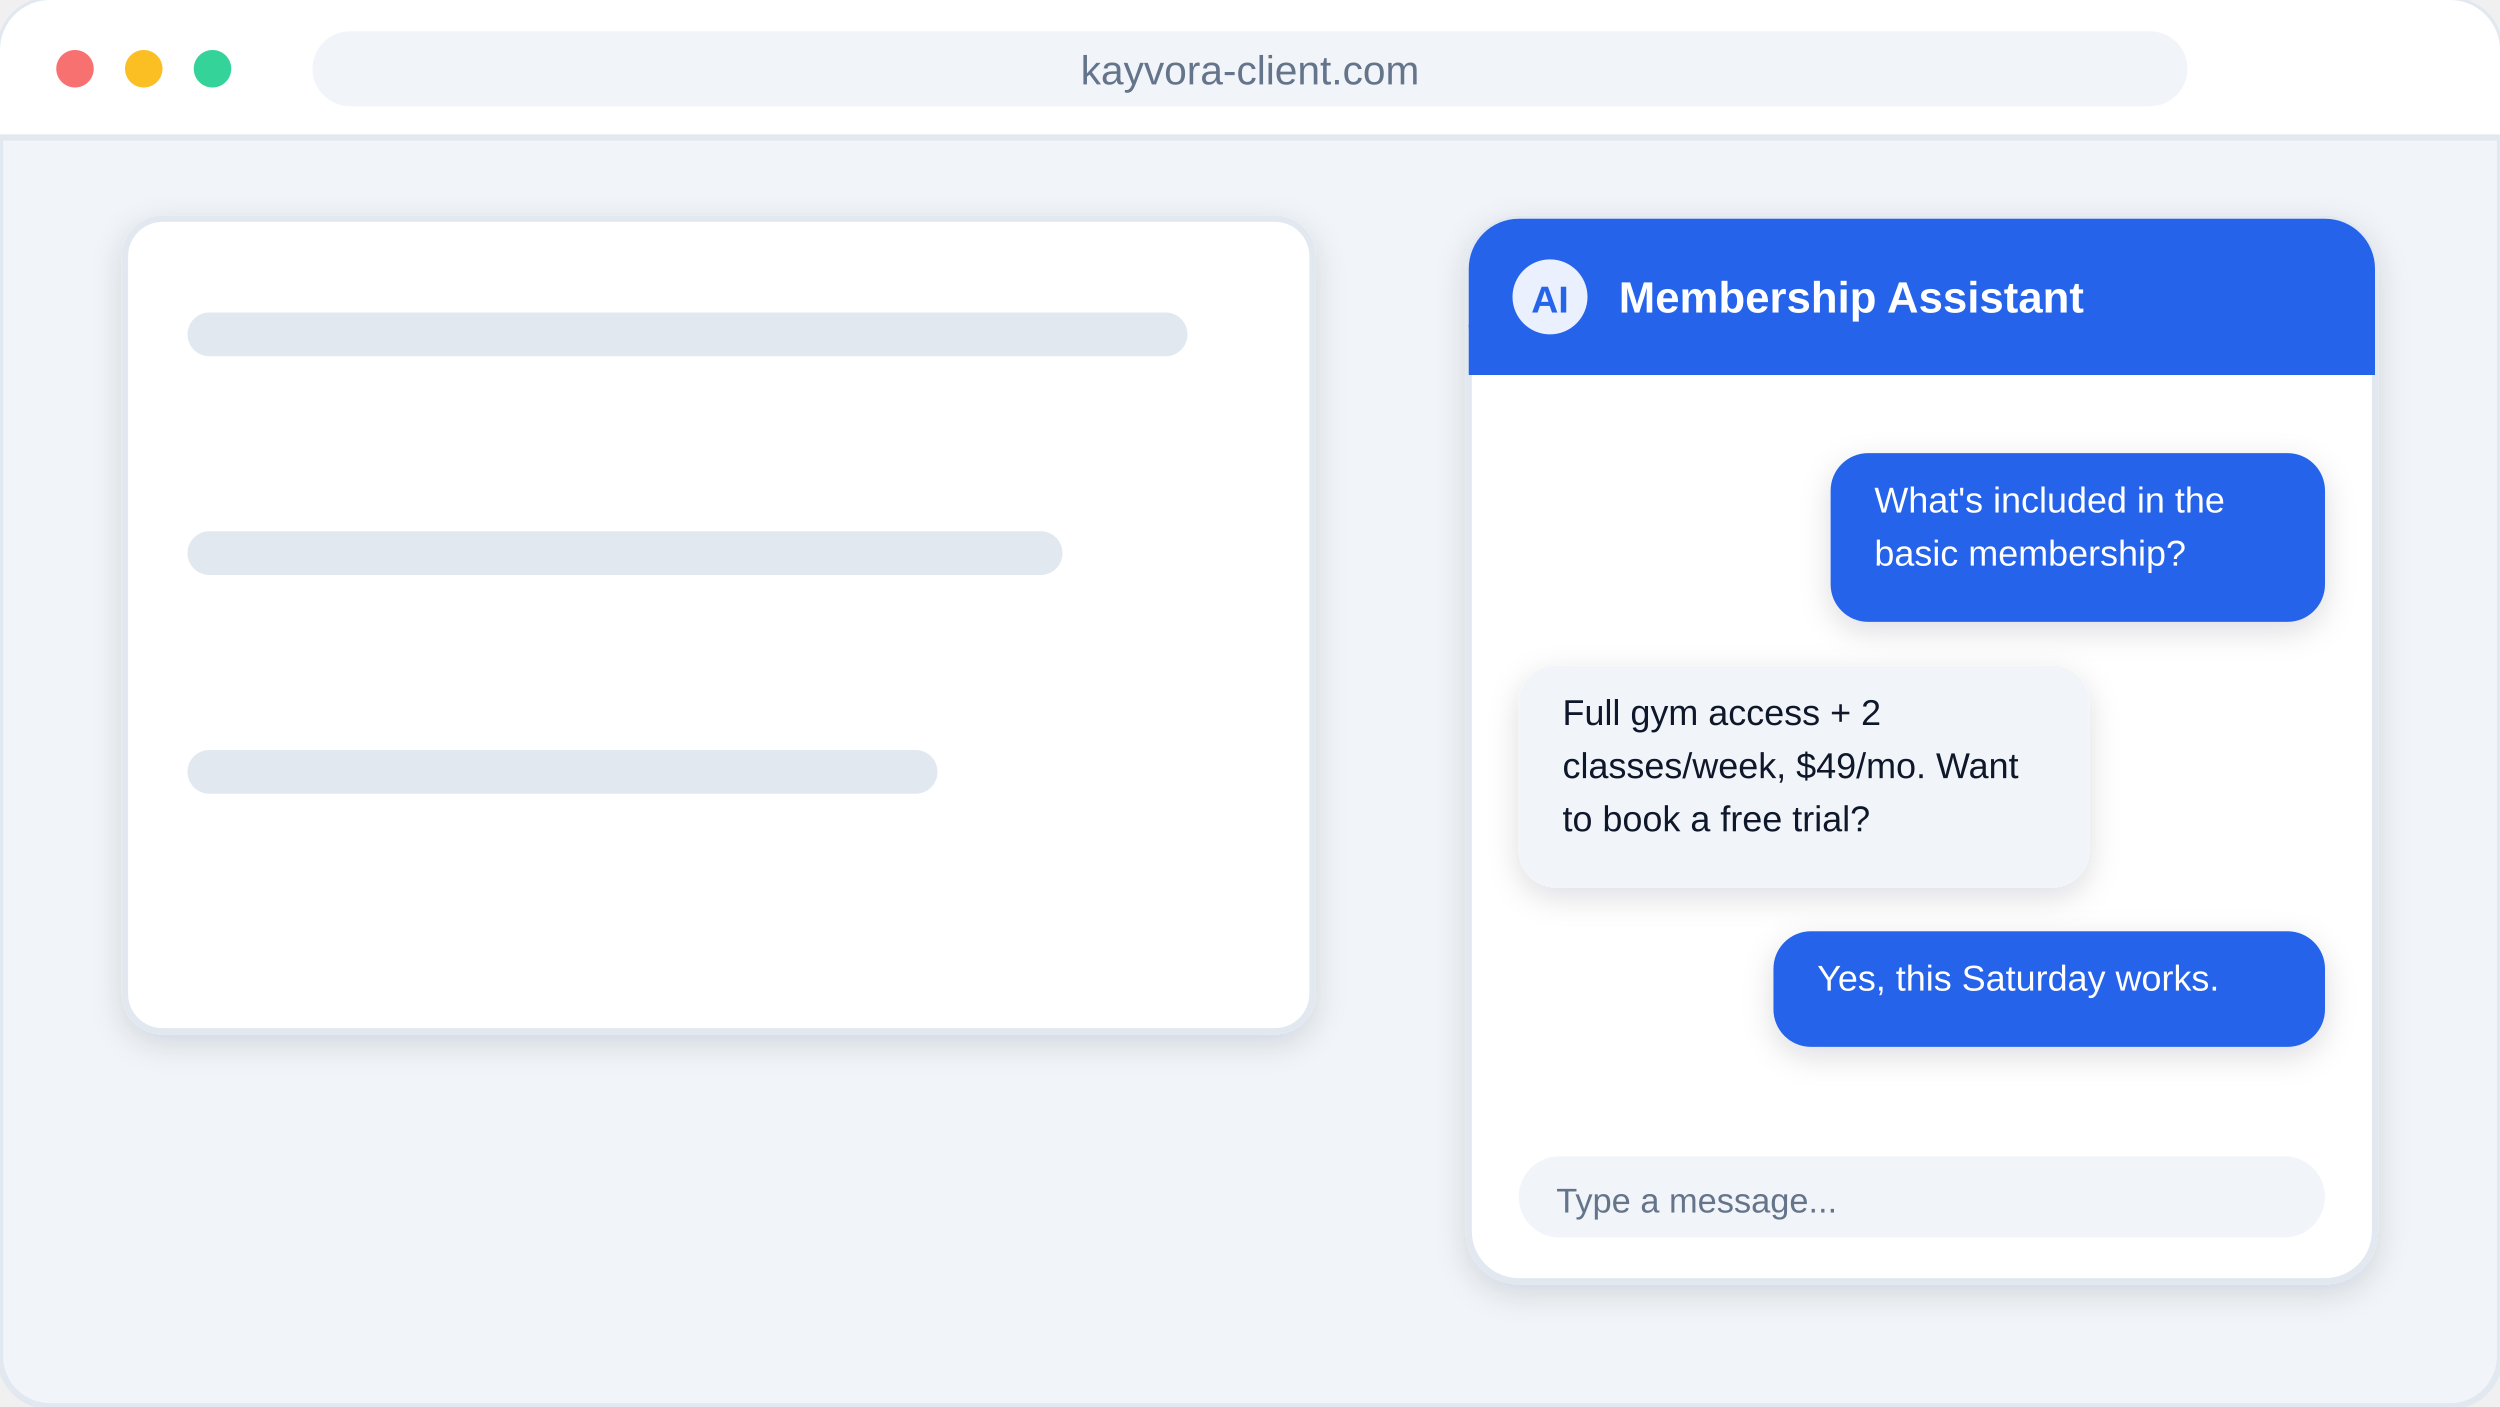
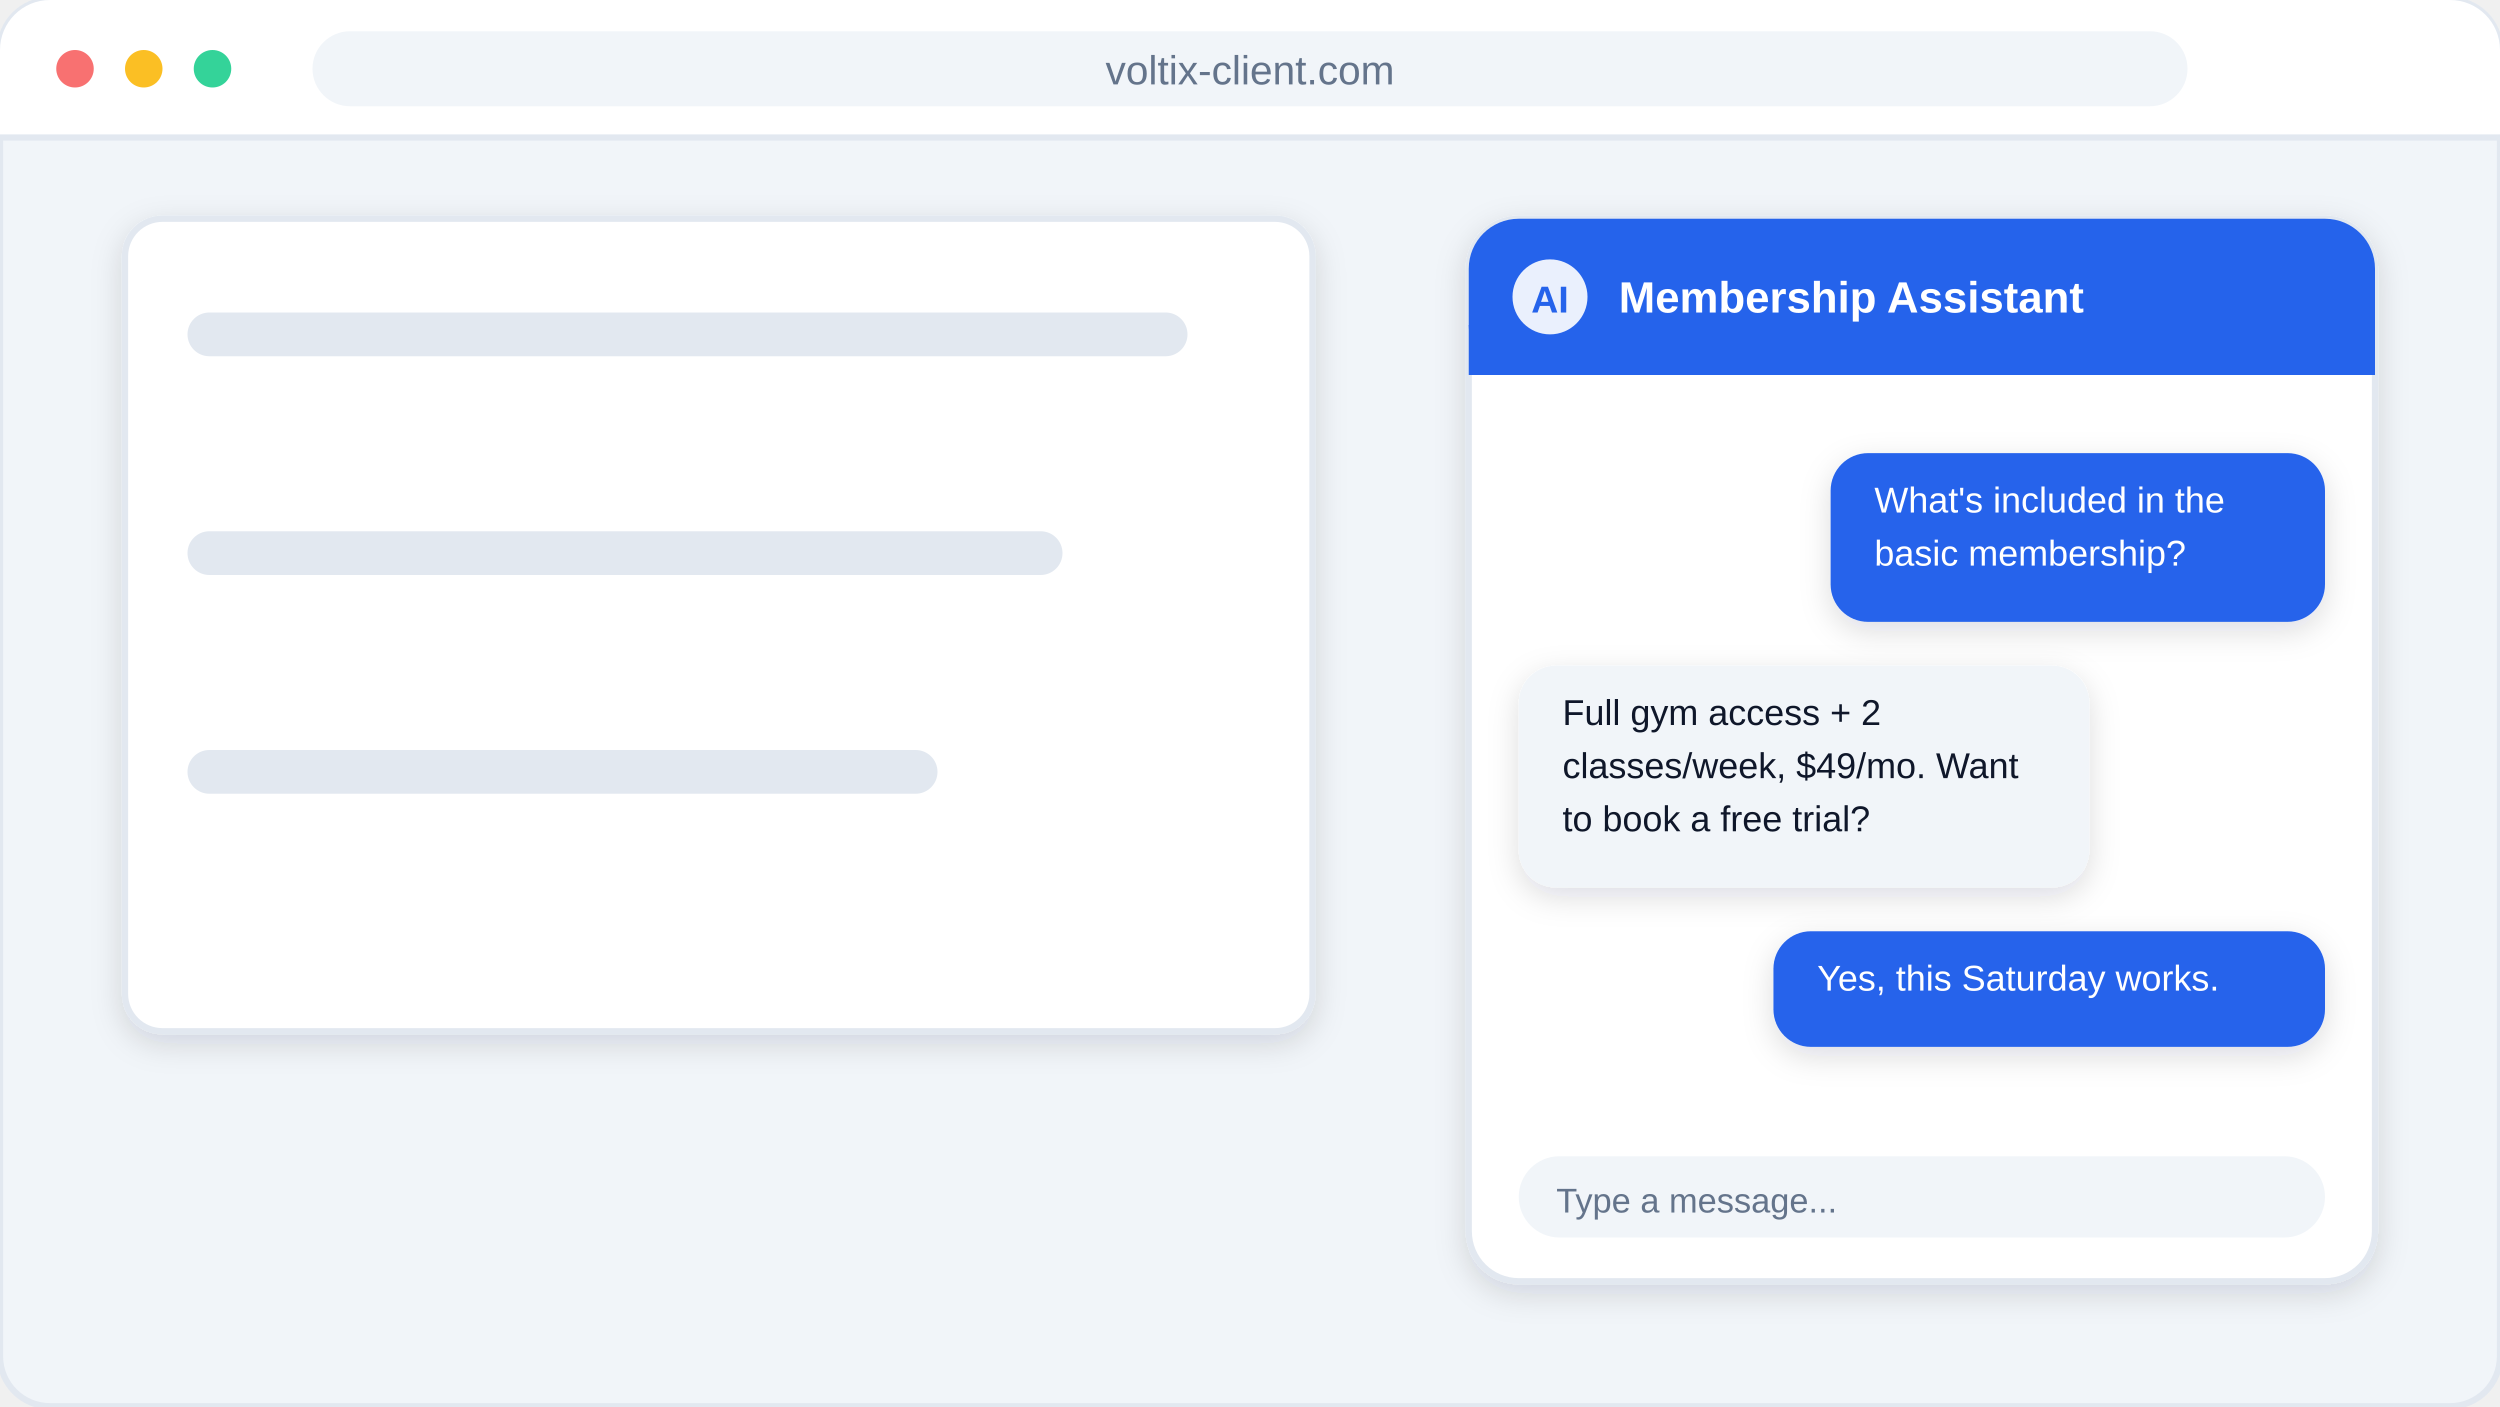
<svg xmlns="http://www.w3.org/2000/svg" viewBox="0 0 800 450">
  <defs>
    <filter id="soft-shadow" x="-40%" y="-40%" width="180%" height="180%">
      <feDropShadow dx="0" dy="6" stdDeviation="10" flood-color="#0F172A" flood-opacity="0.16" />
    </filter>
    <filter id="soft-shadow-sm" x="-60%" y="-60%" width="220%" height="220%">
      <feDropShadow dx="0" dy="3" stdDeviation="5" flood-color="#0F172A" flood-opacity="0.14" />
    </filter>
  </defs>
  <rect width="800" height="450" rx="16" fill="#F1F5F9" />
  <rect width="800" height="450" rx="16" fill="none" stroke="#E2E8F0" stroke-width="2" />
  <path d="M0 16 A16 16 0 0 1 16 0 L784 0 A16 16 0 0 1 800 16 L800 44 L0 44 Z" fill="#FFFFFF" />
  <line x1="0" y1="44" x2="800" y2="44" stroke="#E2E8F0" stroke-width="2" />
  <circle cx="24" cy="22" r="6" fill="#F87171" />
  <circle cx="46" cy="22" r="6" fill="#FBBF24" />
  <circle cx="68" cy="22" r="6" fill="#34D399" />
  <rect x="100" y="10" width="600" height="24" rx="12" fill="#F1F5F9" />
-   <text x="400.0" y="27" font-family="Arial, Helvetica, sans-serif" font-size="13" fill="#64748B" text-anchor="middle">kayvora-client.com</text>
+   <text x="400.0" y="27" font-family="Arial, Helvetica, sans-serif" font-size="13" fill="#64748B" text-anchor="middle">voltix-client.com</text>
  <rect x="40" y="70" width="380" height="260" rx="12" fill="#FFFFFF" stroke="#E2E8F0" stroke-width="2" filter="url(#soft-shadow-sm)" />
  <rect x="60" y="100" width="320" height="14" rx="7" fill="#E2E8F0" />
  <rect x="60" y="170" width="280" height="14" rx="7" fill="#E2E8F0" />
  <rect x="60" y="240" width="240" height="14" rx="7" fill="#E2E8F0" />
  <rect x="470" y="70" width="290" height="340" rx="16" fill="#FFFFFF" stroke="#E2E8F0" stroke-width="2" filter="url(#soft-shadow-sm)" />
  <rect x="470" y="70" width="290" height="50" rx="16" fill="#2563EB" />
  <rect x="470" y="104" width="290" height="16" fill="#2563EB" />
  <circle cx="496" cy="95" r="12" fill="#FFFFFF" fill-opacity="0.9" />
  <text x="496" y="100" font-family="Arial, Helvetica, sans-serif" font-size="12" font-weight="700" fill="#2563EB" text-anchor="middle">AI</text>
  <text x="518" y="100" font-family="Arial, Helvetica, sans-serif" font-size="14" font-weight="700" fill="#FFFFFF">Membership Assistant</text>
  <rect x="585.8" y="145" width="158.2" height="54" rx="12" fill="#2563EB" filter="url(#soft-shadow-sm)" />
  <text x="599.8" y="164" font-family="Arial, Helvetica, sans-serif" font-size="11.5" fill="#FFFFFF">What's included in the</text>
  <text x="599.8" y="181" font-family="Arial, Helvetica, sans-serif" font-size="11.5" fill="#FFFFFF">basic membership?</text>
  <rect x="486" y="213" width="182.6" height="71" rx="12" fill="#F1F5F9" filter="url(#soft-shadow-sm)" />
  <text x="500" y="232" font-family="Arial, Helvetica, sans-serif" font-size="11.5" fill="#0F172A">Full gym access + 2</text>
  <text x="500" y="249" font-family="Arial, Helvetica, sans-serif" font-size="11.5" fill="#0F172A">classes/week, $49/mo. Want</text>
  <text x="500" y="266" font-family="Arial, Helvetica, sans-serif" font-size="11.5" fill="#0F172A">to book a free trial?</text>
  <rect x="567.5" y="298" width="176.5" height="37" rx="12" fill="#2563EB" filter="url(#soft-shadow-sm)" />
  <text x="581.5" y="317" font-family="Arial, Helvetica, sans-serif" font-size="11.5" fill="#FFFFFF">Yes, this Saturday works.</text>
  <rect x="486" y="370" width="258" height="26" rx="13" fill="#F1F5F9" />
  <text x="498" y="388" font-family="Arial, Helvetica, sans-serif" font-size="11" fill="#64748B">Type a message...</text>
</svg>
